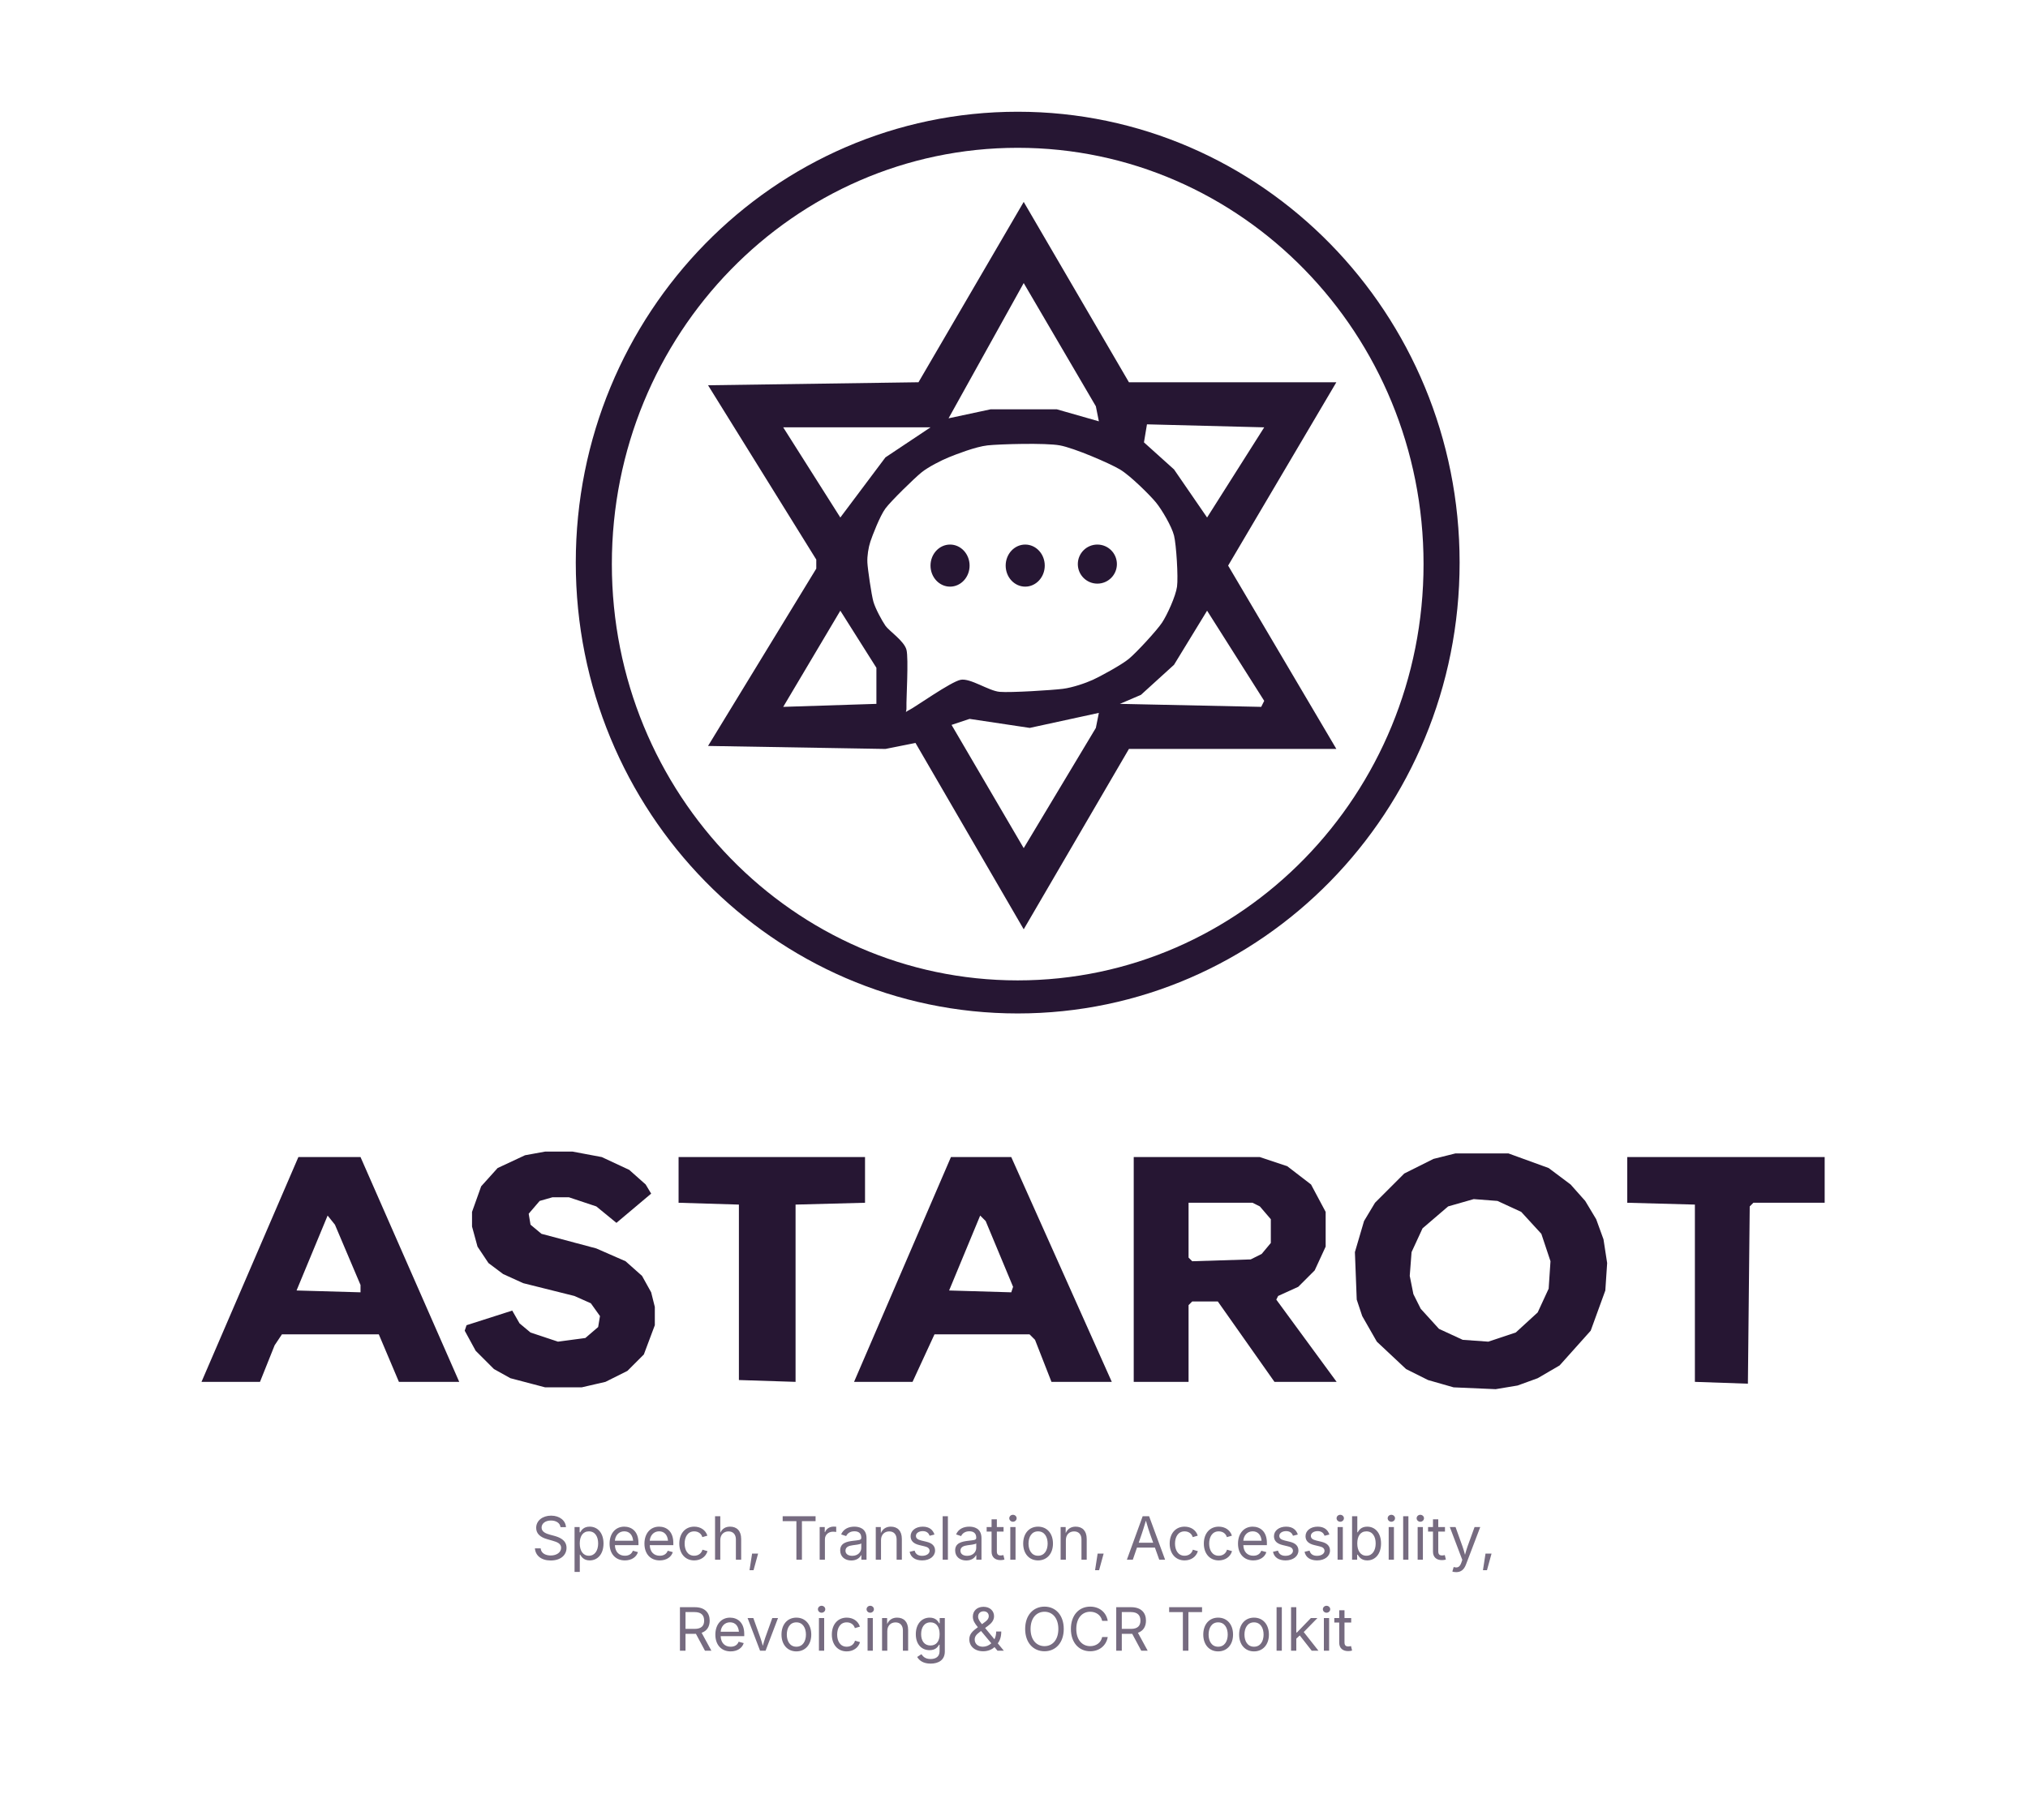
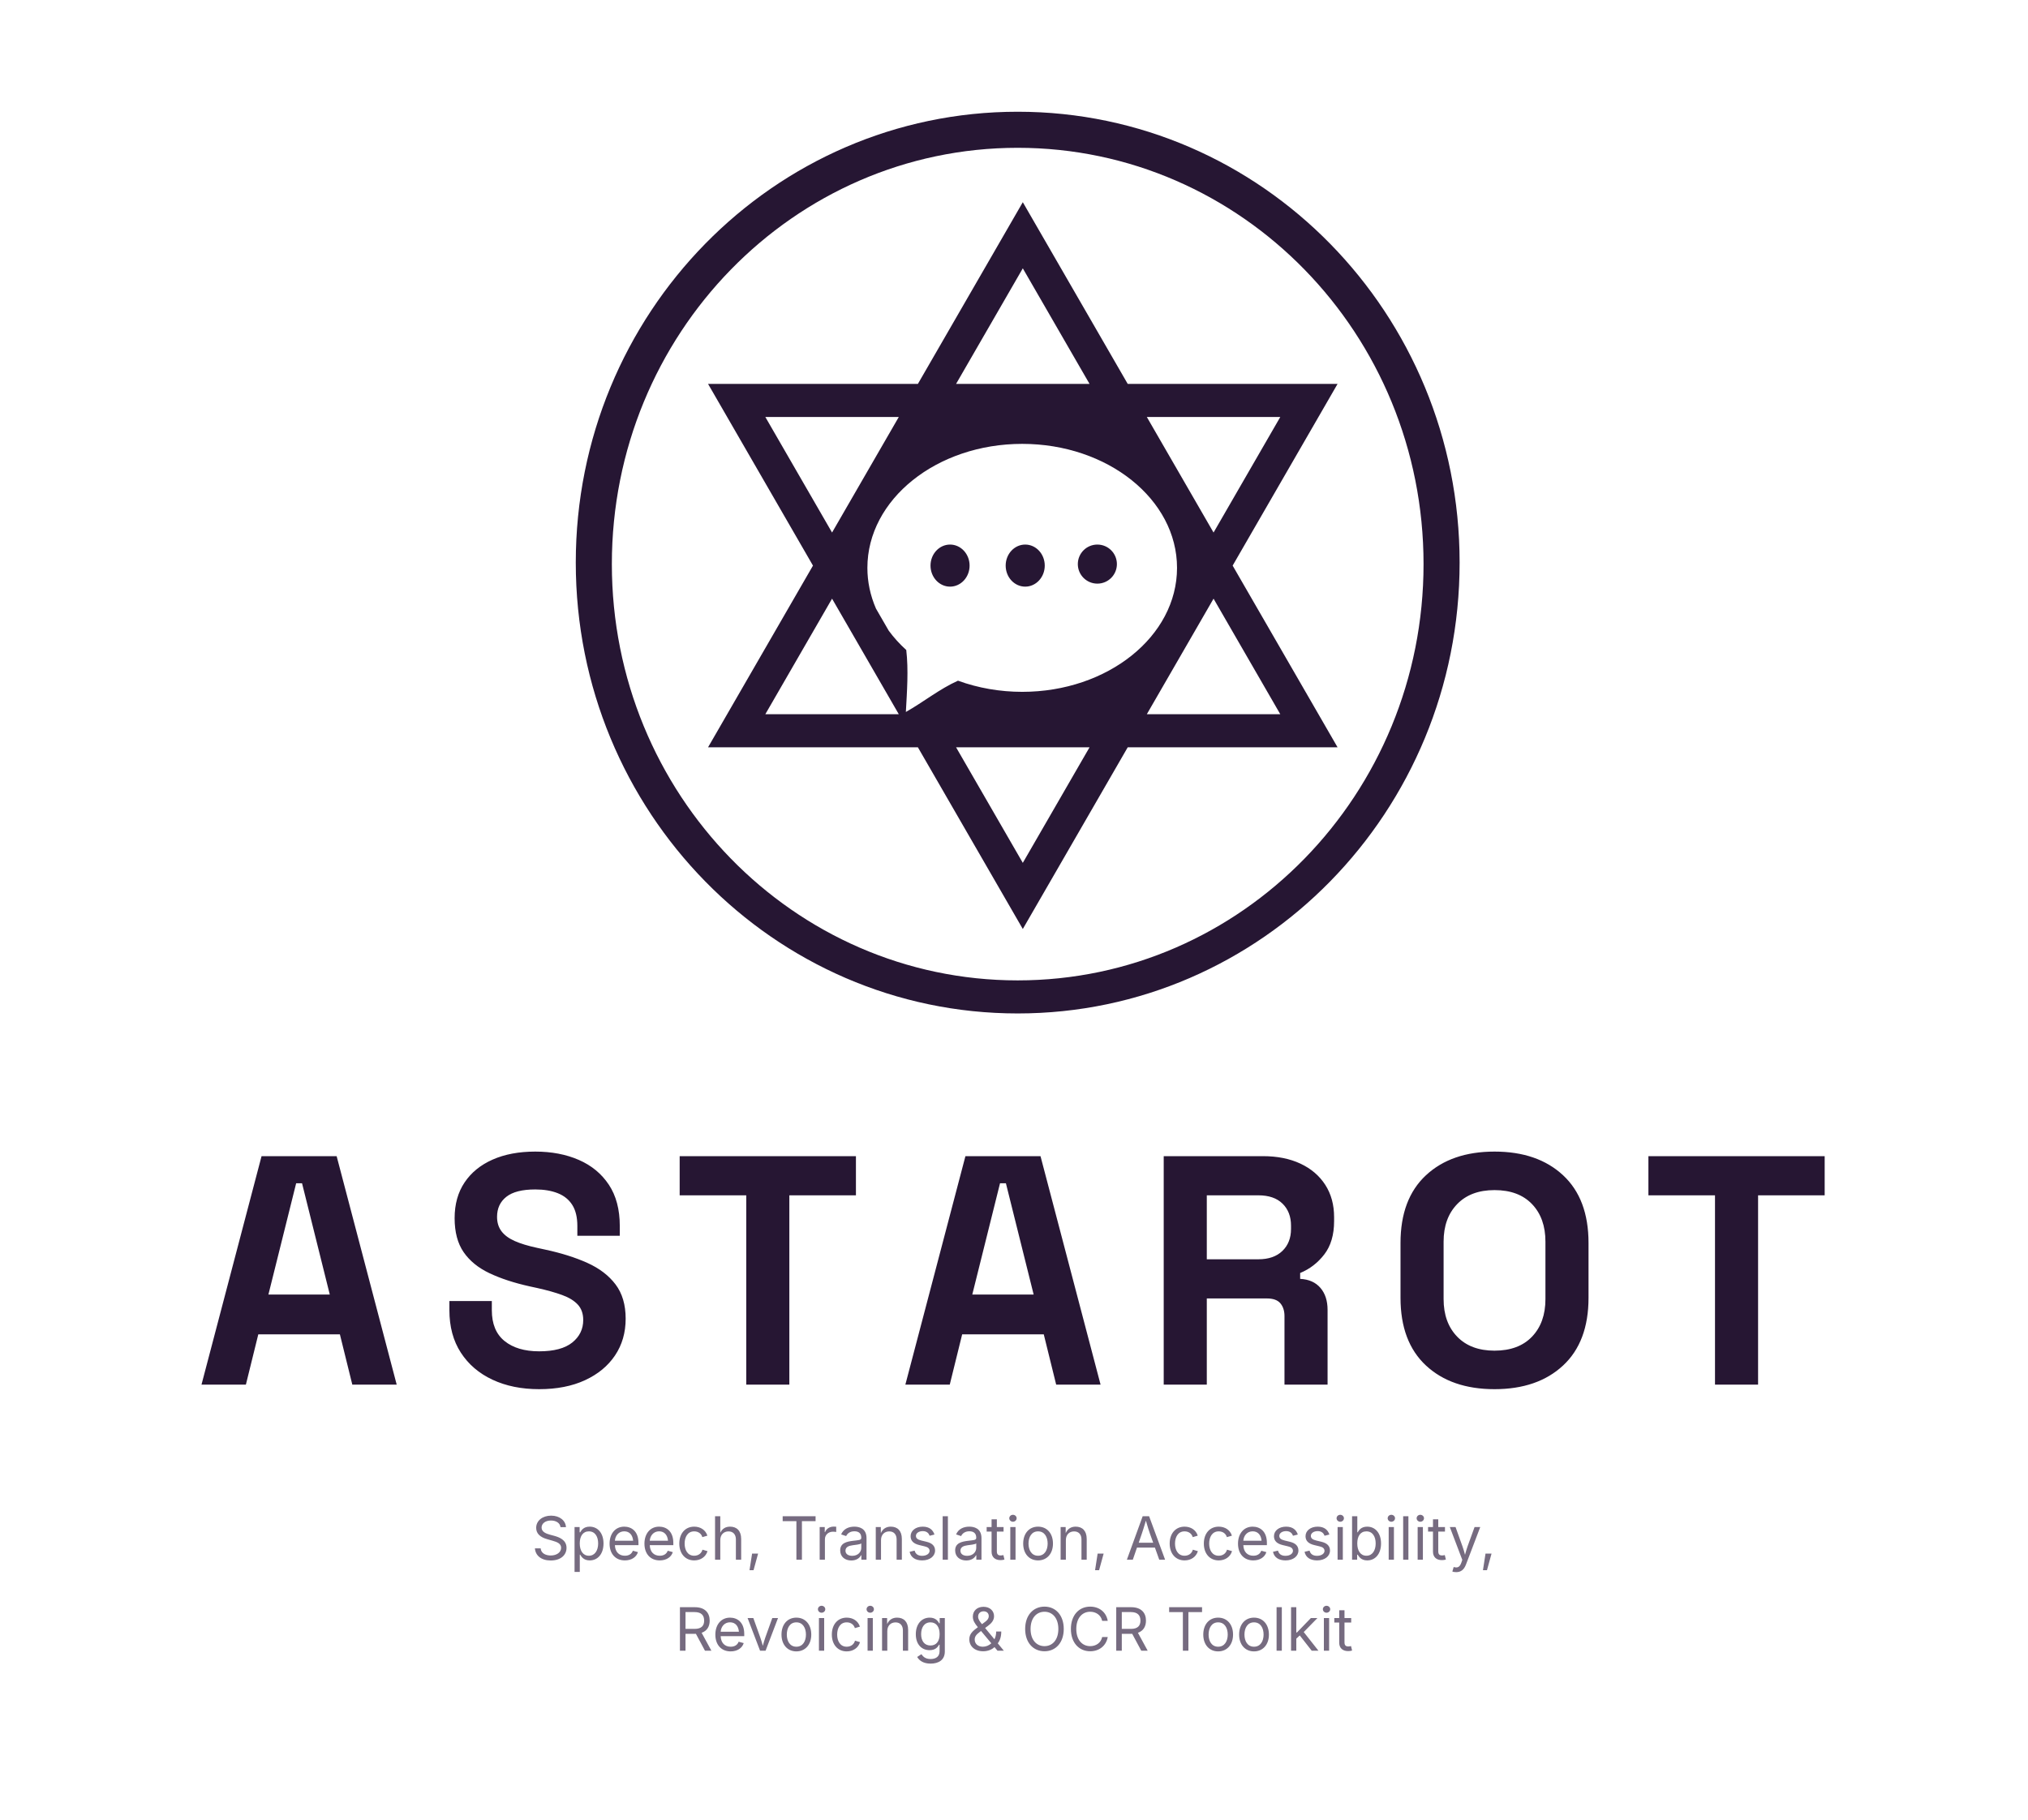
<svg xmlns="http://www.w3.org/2000/svg" width="780" height="700" viewBox="0 0 780 700" role="img" aria-labelledby="title desc">
  <g style="color:#261633" transform="translate(207.000,32.000) scale(1.15625)">
-     <path d="M 294.00,150.00 A 147.00,150.00 0 1 0 0.00,150.00 A 147.00,150.00 0 1 0 294.00,150.00 Z M 282.00,150.50 A 135.00,138.50 0 1 0 12.00,150.50 A 135.00,138.50 0 1 0 282.00,150.50 Z M 149,30 L 114,90 L 44,91 L 80,149 L 80,152 L 44,211 L 103,212 L 113,210 L 149,272 L 184,212 L 253,212 L 217,151 L 253,90 L 184,90 Z M 174,200 L 173,205 L 149,245 L 125,204 L 131,202 L 151,205 Z M 229,196 L 228,198 L 181,197 L 188,194 L 199,184 L 210,166 Z M 88,166 L 100,185 L 100,197 L 69,198 Z M 193.00,130.00 C 194.95,132.38 198.24,137.97 199.00,141.00 C 199.76,144.03 200.43,154.86 200.00,158.00 C 199.57,161.14 196.73,167.40 195.00,170.00 C 193.27,172.60 186.49,179.94 184.00,182.00 C 181.51,184.06 174.38,187.92 172.00,189.00 C 169.62,190.08 165.36,191.57 162.00,192.00 C 158.64,192.43 144.68,193.32 141.00,193.00 C 137.32,192.68 131.25,188.35 128.00,189.00 C 124.75,189.65 112.95,198.03 111.00,199.00 C 109.05,199.97 110.11,200.17 110.00,198.00 C 109.89,195.83 110.76,181.93 110.00,179.00 C 109.24,176.07 104.19,172.73 103.00,171.00 C 101.81,169.27 99.65,165.28 99.00,163.00 C 98.35,160.72 97.11,152.17 97.00,150.00 C 96.89,147.83 97.35,144.95 98.00,143.00 C 98.65,141.05 101.16,134.49 103.00,132.00 C 104.84,129.51 112.72,121.84 115.00,120.00 C 117.28,118.16 121.62,115.97 124.00,115.00 C 126.38,114.03 132.99,111.43 137.00,111.00 C 141.01,110.57 156.23,110.13 161.00,111.00 C 165.77,111.87 177.53,116.94 181.00,119.00 C 184.47,121.06 191.05,127.62 193.00,130.00 Z M 180.00,150.50 A 6.50,6.50 0 1 0 167.00,150.50 A 6.50,6.50 0 1 0 180.00,150.50 Z M 156.00,151.00 A 6.50,7.00 0 1 0 143.00,151.00 A 6.50,7.00 0 1 0 156.00,151.00 Z M 131.00,151.00 A 6.50,7.00 0 1 0 118.00,151.00 A 6.50,7.00 0 1 0 131.00,151.00 Z M 189,110 L 190,104 L 229,105 L 210,135 L 199,119 Z M 69,105 L 118,105 L 103,115 L 88,135 Z M 149,57 L 173,98 L 174,103 L 160,99 L 138,99 L 124,102 Z" fill="currentColor" fill-rule="evenodd" transform="translate(12.50,9.50)" />
+     <path d="M 294.00,150.00 A 147.00,150.00 0 1 0 0.00,150.00 A 147.00,150.00 0 1 0 294.00,150.00 Z M 282.00,150.50 A 135.00,138.50 0 1 0 12.00,150.50 A 135.00,138.50 0 1 0 282.00,150.50 Z M 113.8,90.55 L 44,90.55 L 78.9,151 L 44,211.45 L 113.8,211.45 L 148.7,271.9 L 183.6,211.45 L 253.4,211.45 L 218.5,151 L 253.4,90.55 L 183.6,90.55 L 148.7,30.1 Z M 170.9,211.45 L 148.7,249.9 L 126.5,211.45 Z M 189.95,101.55 L 234.35,101.55 L 212.15,140 Z M 85.25,140 L 63.05,101.55 L 107.45,101.55 Z M 189.95,200.45 L 212.15,162 L 234.35,200.45 Z M 63.05,200.45 L 85.25,162 L 107.45,200.45 Z M 148.7,52.1 L 170.9,90.55 L 126.5,90.55 Z M 127.14,189.29 A 51.5,41.25 0 0 0 148.5,193 A 51.5,41.25 0 0 0 200,151.75 A 51.5,41.25 0 0 0 148.5,110.5 A 51.5,41.25 0 0 0 97,151.75 A 51.5,41.25 0 0 0 99.86,165.31 L 104.1,172.65 A 51.5,41.25 0 0 0 109.93,179.08 C 110.71,185.75 110.17,192.88 109.8,199.7 C 115.68,196.38 120.96,192.06 127.14,189.29 Z M 180.00,150.50 A 6.50,6.50 0 1 0 167.00,150.50 A 6.50,6.50 0 1 0 180.00,150.50 Z M 156.00,151.00 A 6.50,7.00 0 1 0 143.00,151.00 A 6.50,7.00 0 1 0 156.00,151.00 Z M 131.00,151.00 A 6.50,7.00 0 1 0 118.00,151.00 A 6.50,7.00 0 1 0 131.00,151.00 Z" fill="currentColor" fill-rule="evenodd" transform="translate(12.50,9.50)" />
  </g>
  <g style="color:#261633" transform="translate(77.500,443.000) scale(0.703037)">
-     <path d="M 780,3 L 780,28 L 817,29 L 817,126 L 846,127 L 847,30 L 849,28 L 888,28 L 888,3 Z M 510,3 L 510,126 L 540,126 L 540,84 L 542,82 L 556,82 L 587,126 L 621,126 L 588,81 L 589,79 L 600,74 L 609,65 L 615,52 L 615,33 L 607,18 L 594,8 L 579,3 Z M 540,28 L 575,28 L 579,30 L 585,37 L 585,50 L 580,56 L 574,59 L 542,60 L 540,58 Z M 410,3 L 357,126 L 389,126 L 401,100 L 453,100 L 456,103 L 465,126 L 498,126 L 443,3 Z M 426,35 L 429,38 L 444,74 L 443,77 L 409,76 Z M 261,3 L 261,28 L 294,29 L 294,125 L 325,126 L 325,29 L 363,28 L 363,3 Z M 53,3 L 0,126 L 32,126 L 40,106 L 44,100 L 97,100 L 108,126 L 141,126 L 87,3 Z M 69,35 L 73,40 L 87,73 L 87,77 L 52,76 Z M 686,1 L 674,4 L 658,12 L 642,28 L 636,38 L 631,55 L 632,81 L 635,90 L 643,104 L 659,119 L 671,125 L 685,129 L 708,130 L 720,128 L 731,124 L 743,117 L 760,98 L 768,76 L 769,61 L 767,48 L 763,37 L 757,27 L 749,18 L 737,9 L 715,1 Z M 696,26 L 709,27 L 722,33 L 733,45 L 738,60 L 737,75 L 731,88 L 719,99 L 704,104 L 690,103 L 677,97 L 667,86 L 663,78 L 661,68 L 662,55 L 668,42 L 682,30 Z M 177,2 L 162,9 L 153,19 L 148,33 L 148,41 L 151,52 L 157,61 L 165,67 L 176,72 L 204,79 L 213,83 L 218,90 L 217,96 L 210,102 L 195,104 L 180,99 L 174,94 L 170,87 L 145,95 L 144,98 L 150,109 L 160,119 L 169,124 L 188,129 L 208,129 L 221,126 L 233,120 L 242,111 L 248,95 L 248,85 L 246,77 L 241,68 L 232,60 L 216,53 L 186,45 L 180,40 L 179,34 L 185,27 L 192,25 L 201,25 L 216,30 L 227,39 L 246,23 L 243,18 L 234,10 L 219,3 L 203,0 L 188,0 Z" fill="currentColor" fill-rule="evenodd" />
+     <path d="M0.0 127.5 32.857 2.5H73.929L106.786 127.5H82.5L75.714 100.0H31.071L24.286 127.5ZM36.607 78.214H70.179L55.0 17.321H51.786Z M184.726 130.0Q170.262 130.0 159.19 124.821Q148.119 119.643 141.869 110.0Q135.619 100.357 135.619 86.786V81.786H158.833V86.786Q158.833 98.036 165.798 103.661Q172.762 109.286 184.726 109.286Q196.869 109.286 202.851 104.464Q208.833 99.643 208.833 92.143Q208.833 86.964 205.887 83.75Q202.94 80.536 197.315 78.482Q191.69 76.429 183.655 74.643L179.548 73.75Q166.69 70.893 157.494 66.518Q148.298 62.143 143.387 55.0Q138.476 47.857 138.476 36.429Q138.476 25.0 143.923 16.875Q149.369 8.75 159.28 4.375Q169.19 0.0 182.583 0.0Q195.976 0.0 206.423 4.554Q216.869 9.107 222.851 18.125Q228.833 27.143 228.833 40.714V46.071H205.619V40.714Q205.619 33.571 202.851 29.196Q200.083 24.821 194.905 22.768Q189.726 20.714 182.583 20.714Q171.869 20.714 166.78 24.732Q161.69 28.75 161.69 35.714Q161.69 40.357 164.101 43.571Q166.512 46.786 171.333 48.929Q176.155 51.071 183.655 52.679L187.762 53.571Q201.155 56.429 211.065 60.893Q220.976 65.357 226.512 72.679Q232.048 80.0 232.048 91.429Q232.048 102.857 226.244 111.518Q220.44 120.179 209.815 125.089Q199.19 130.0 184.726 130.0Z M298.024 127.5V23.929H261.595V2.5H358.024V23.929H321.595V127.5Z M385.071 127.5 417.929 2.5H459.0L491.857 127.5H467.571L460.786 100.0H416.143L409.357 127.5ZM421.679 78.214H455.25L440.071 17.321H436.857Z M526.405 127.5V2.5H580.69Q592.476 2.5 601.226 6.607Q609.976 10.714 614.798 18.214Q619.619 25.714 619.619 35.893V38.036Q619.619 49.286 614.262 56.25Q608.905 63.214 601.048 66.429V69.643Q608.19 70.0 612.119 74.554Q616.048 79.107 616.048 86.607V127.5H592.476V90.0Q592.476 85.714 590.244 83.036Q588.012 80.357 582.833 80.357H549.976V127.5ZM549.976 58.929H578.19Q586.583 58.929 591.315 54.375Q596.048 49.821 596.048 42.321V40.536Q596.048 33.036 591.405 28.482Q586.762 23.929 578.19 23.929H549.976Z M707.381 130.0Q683.81 130.0 669.881 117.054Q655.952 104.107 655.952 80.0V50.0Q655.952 25.893 669.881 12.946Q683.81 0.0 707.381 0.0Q730.952 0.0 744.881 12.946Q758.81 25.893 758.81 50.0V80.0Q758.81 104.107 744.881 117.054Q730.952 130.0 707.381 130.0ZM707.381 108.929Q720.595 108.929 727.917 101.25Q735.238 93.571 735.238 80.714V49.286Q735.238 36.429 727.917 28.75Q720.595 21.071 707.381 21.071Q694.345 21.071 686.935 28.75Q679.524 36.429 679.524 49.286V80.714Q679.524 93.571 686.935 101.25Q694.345 108.929 707.381 108.929Z M828.0 127.5V23.929H791.571V2.5H888.0V23.929H851.571V127.5Z" fill="currentColor" fill-rule="evenodd" />
  </g>
  <text x="390" y="600" fill="#766B80" font-family="Space Grotesk,Inter,DejaVu Sans,sans-serif" font-size="23" text-anchor="middle">Speech, Translation, Accessibility,</text>
  <text x="390" y="635" fill="#766B80" font-family="Space Grotesk,Inter,DejaVu Sans,sans-serif" font-size="23" text-anchor="middle">Revoicing &amp; OCR Toolkit</text>
</svg>
